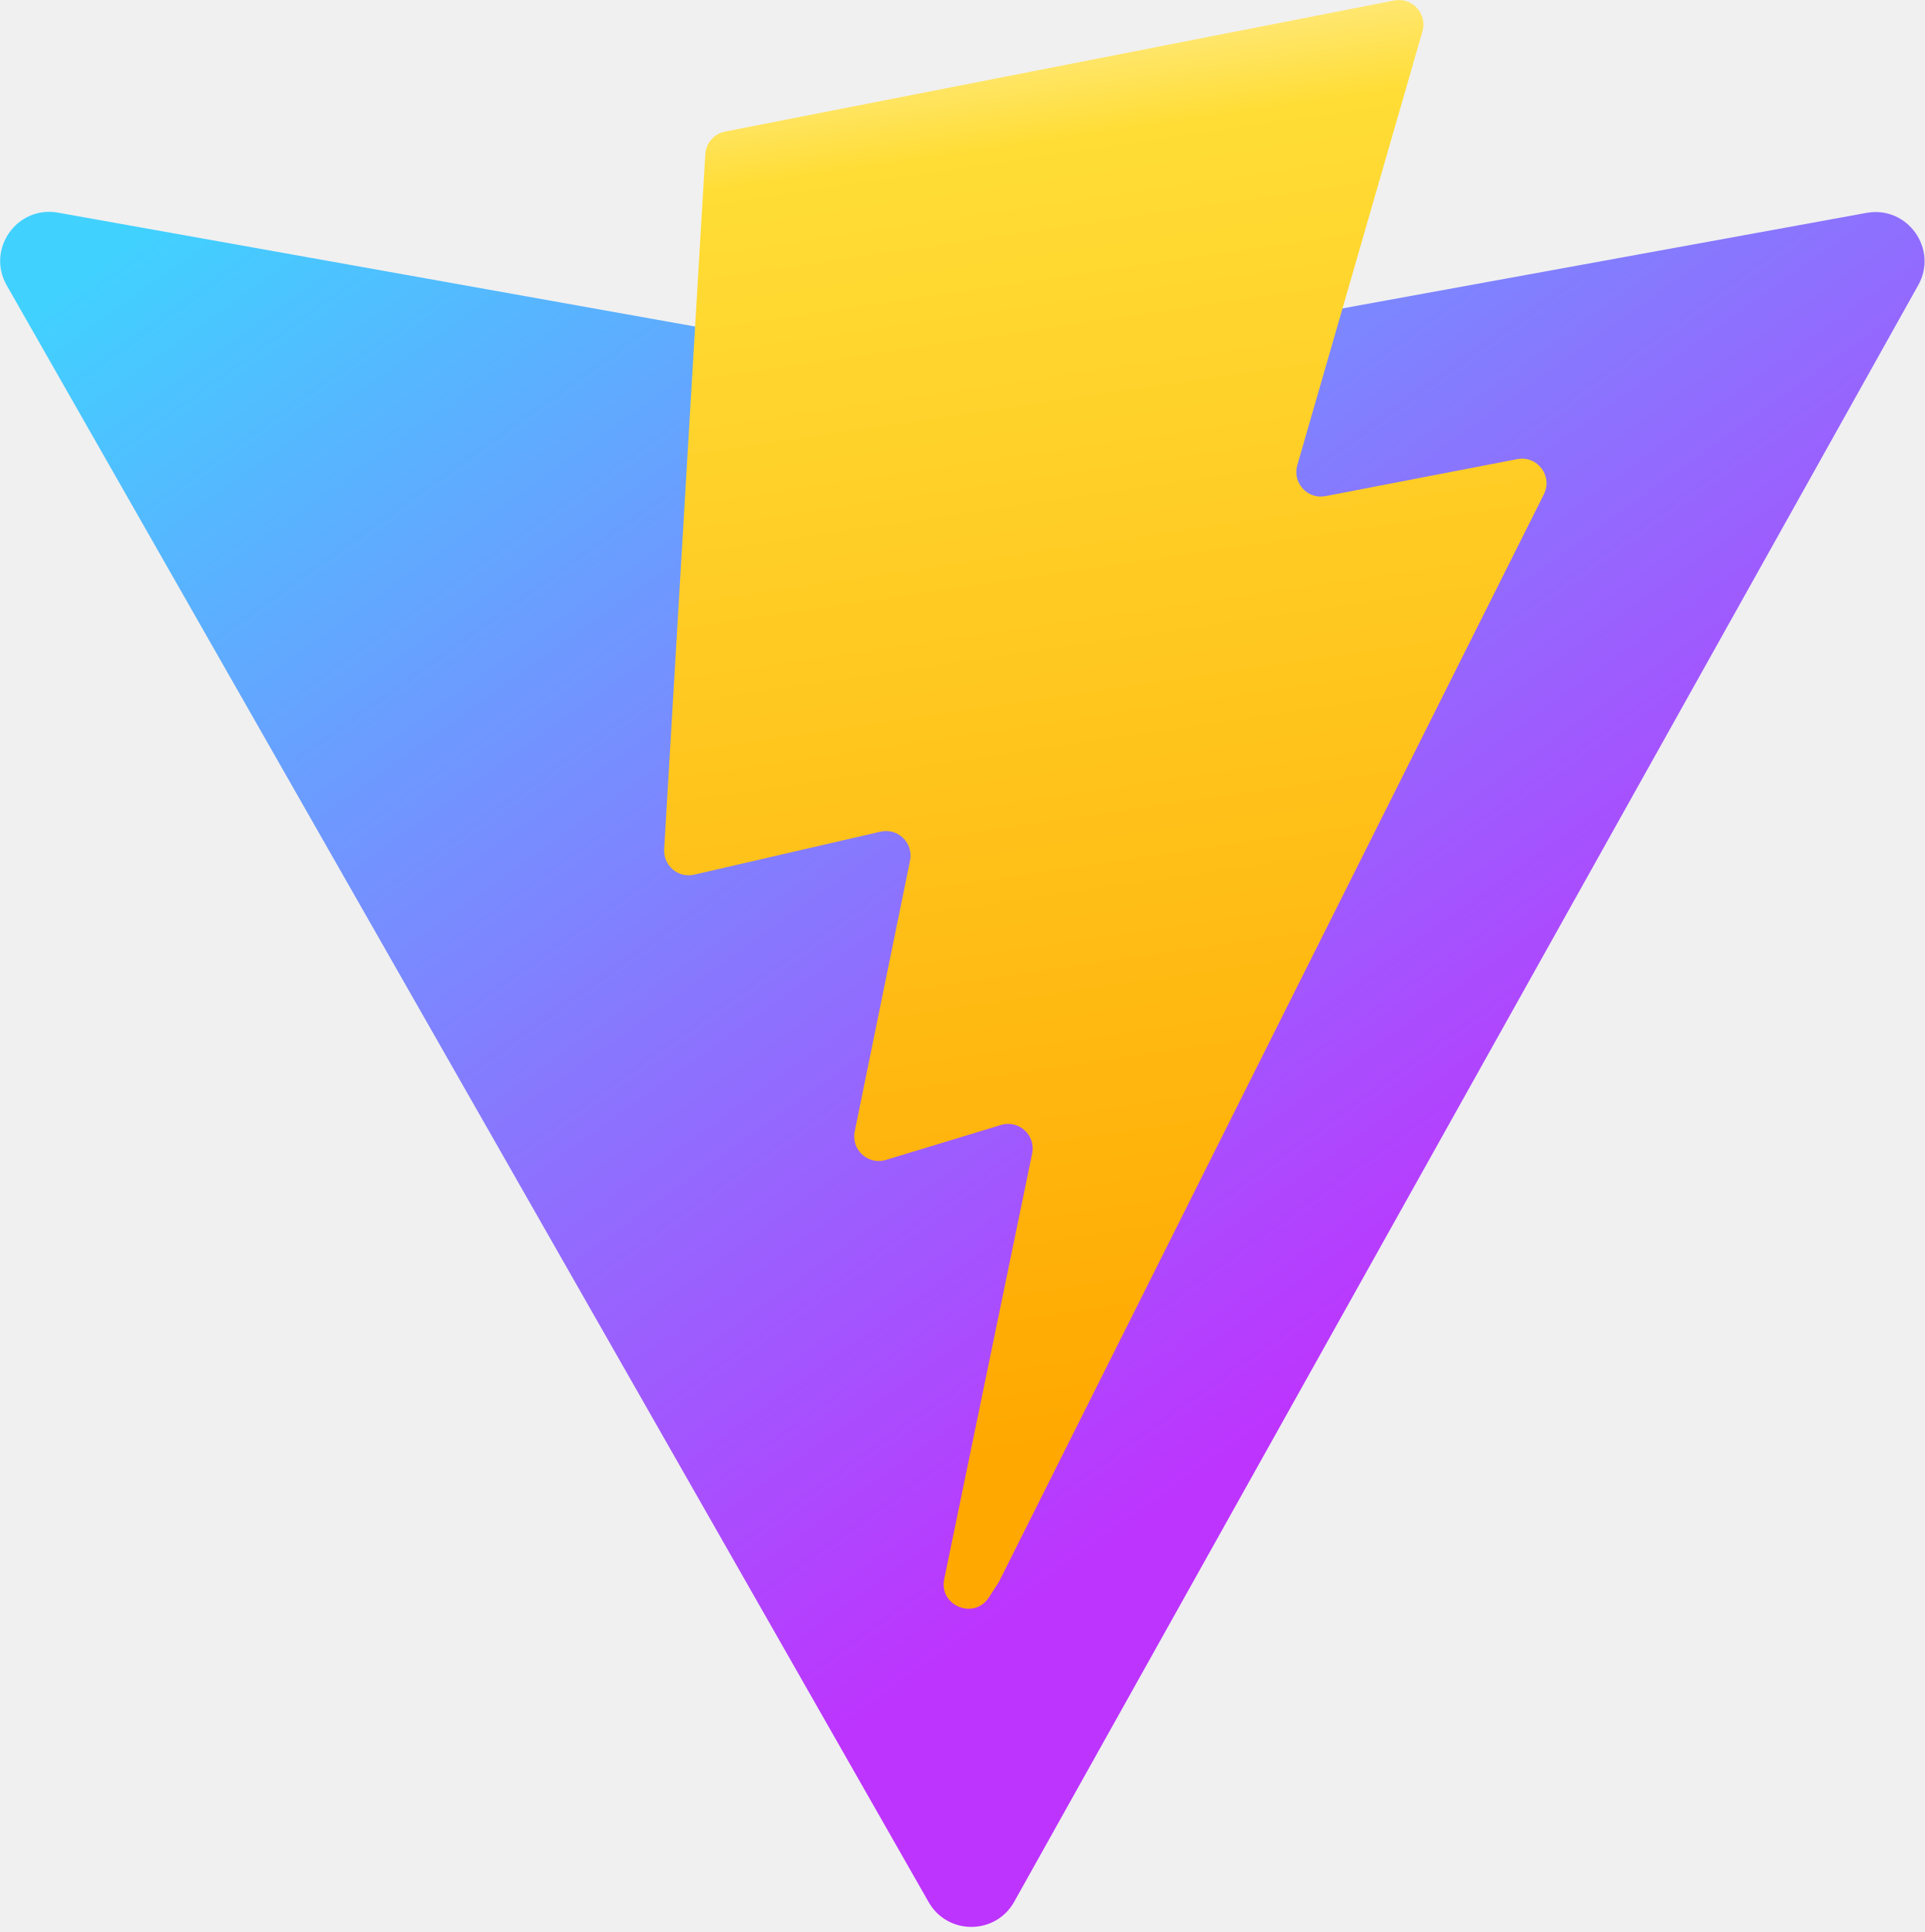
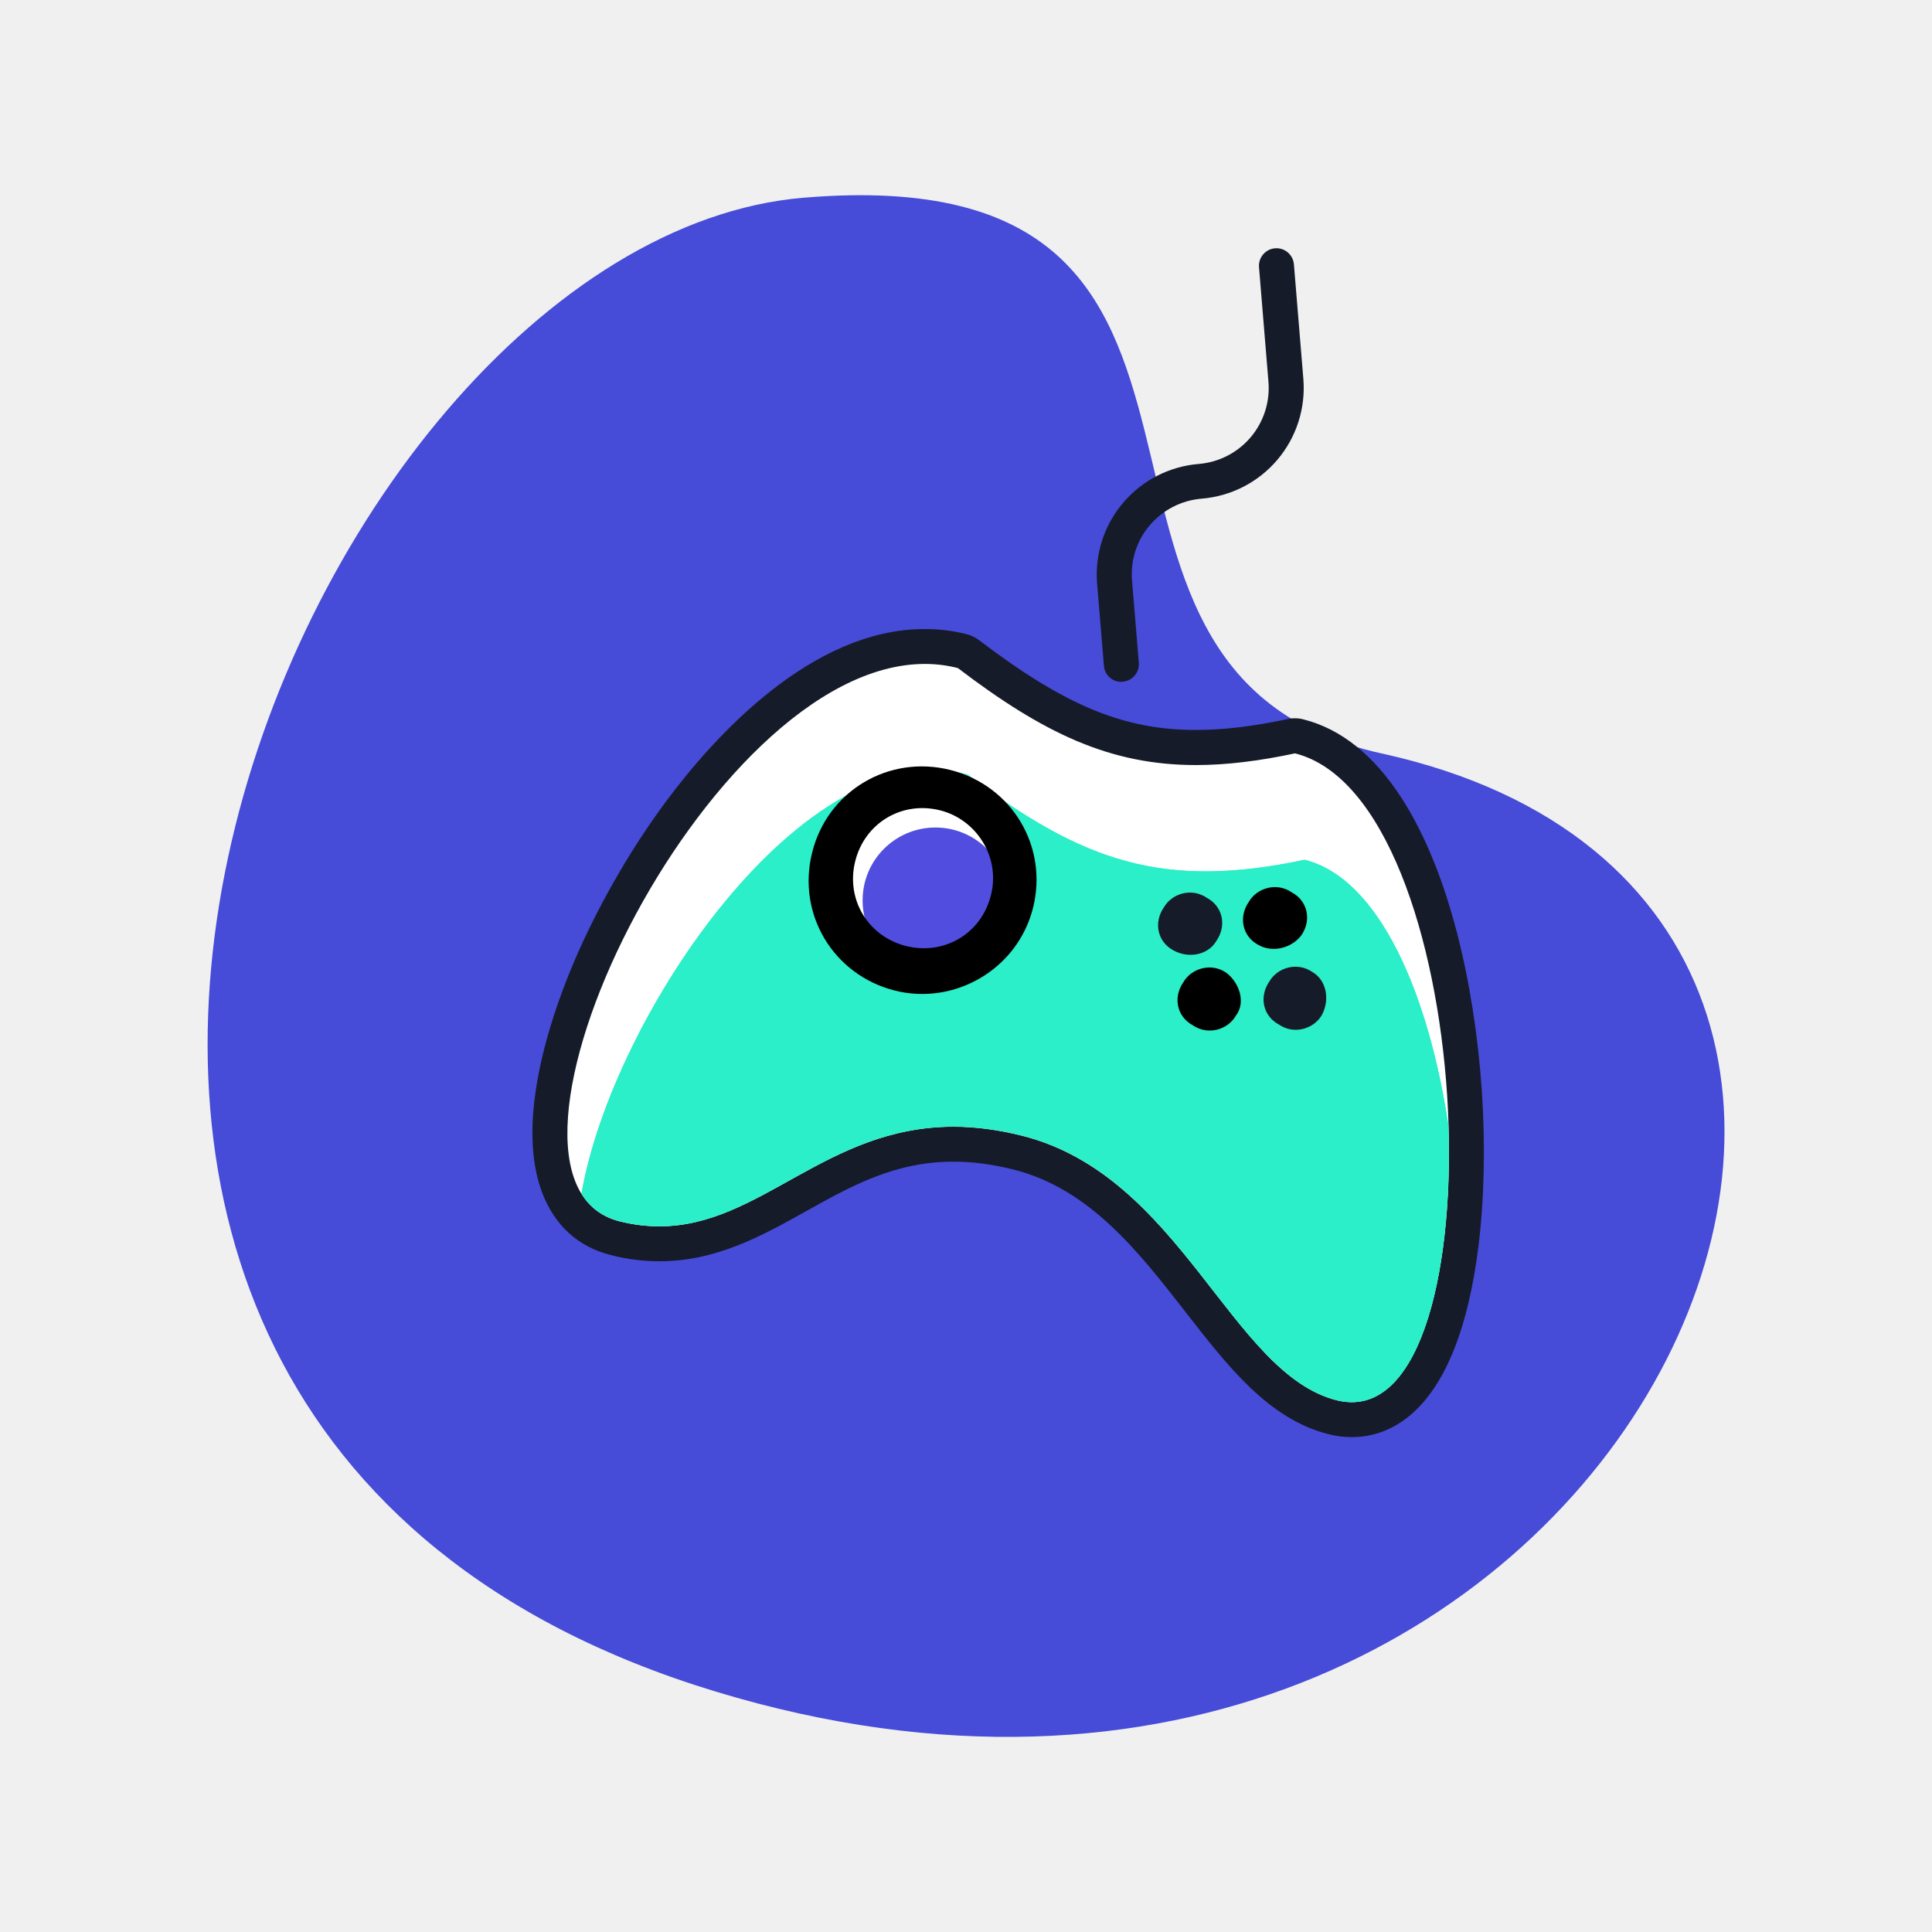
- <svg xmlns="http://www.w3.org/2000/svg" aria-hidden="true" role="img" class="iconify iconify--logos" width="31.88" height="32" preserveAspectRatio="xMidYMid meet" viewBox="0 0 256 257">
-   <defs>
-     <linearGradient id="IconifyId1813088fe1fbc01fb466" x1="-.828%" x2="57.636%" y1="7.652%" y2="78.411%">
-       <stop offset="0%" stop-color="#41D1FF" />
-       <stop offset="100%" stop-color="#BD34FE" />
-     </linearGradient>
-     <linearGradient id="IconifyId1813088fe1fbc01fb467" x1="43.376%" x2="50.316%" y1="2.242%" y2="89.03%">
-       <stop offset="0%" stop-color="#FFEA83" />
-       <stop offset="8.333%" stop-color="#FFDD35" />
-       <stop offset="100%" stop-color="#FFA800" />
-     </linearGradient>
-   </defs>
-   <path fill="url(#IconifyId1813088fe1fbc01fb466)" d="M255.153 37.938L134.897 252.976c-2.483 4.44-8.862 4.466-11.382.048L.875 37.958c-2.746-4.814 1.371-10.646 6.827-9.67l120.385 21.517a6.537 6.537 0 0 0 2.322-.004l117.867-21.483c5.438-.991 9.574 4.796 6.877 9.62Z" />
-   <path fill="url(#IconifyId1813088fe1fbc01fb467)" d="M185.432.063L96.44 17.501a3.268 3.268 0 0 0-2.634 3.014l-5.474 92.456a3.268 3.268 0 0 0 3.997 3.378l24.777-5.718c2.318-.535 4.413 1.507 3.936 3.838l-7.361 36.047c-.495 2.426 1.782 4.5 4.151 3.78l15.304-4.649c2.372-.72 4.652 1.36 4.15 3.788l-11.698 56.621c-.732 3.542 3.979 5.473 5.943 2.437l1.313-2.028l72.516-144.72c1.215-2.423-.88-5.186-3.54-4.672l-25.505 4.922c-2.396.462-4.435-1.77-3.759-4.114l16.646-57.705c.677-2.35-1.37-4.583-3.769-4.113Z" />
+ <svg xmlns="http://www.w3.org/2000/svg" viewBox="0 0 1024 1024" class="icon" version="1.1" fill="#000000">
+   <g id="SVGRepo_bgCarrier" stroke-width="0" />
+   <g id="SVGRepo_tracerCarrier" stroke-linecap="round" stroke-linejoin="round" />
+   <g id="SVGRepo_iconCarrier">
+     <path d="M732.1 399.3C534.6 356 696.5 82.1 425.9 104.8s-527.2 645.8-46.8 791.7 728-415 353-497.2z" fill="#464BD8" />
+     <path d="M716.5 752.4c-3.4 0-6.8-0.4-10.3-1.3-28.4-7.2-48.9-33.6-70.6-61.5-25.9-33.3-52.7-67.7-96-78.7-11.9-3-23.1-4.5-34.2-4.5-33.5 0-58.6 14-82.9 27.5-23.3 13-45.3 25.2-73 25.2-7.7 0-15.6-1-23.5-3-15.4-3.9-40.2-18.5-33.4-72.9 5.6-45 32.4-105.2 68.1-153.3 24.2-32.6 73.3-87.3 129.4-87.3 6.7 0 13.4 0.8 19.8 2.4 1.2 0.3 2.3 0.9 3.3 1.6 47.4 36.1 80.1 49.5 120.6 49.5 15.1 0 31.7-2 50.6-6a9.08 9.08 0 0 1 4.2 0.1c17.5 4.4 33.1 17.1 46.4 37.6 11.4 17.7 20.9 40.7 28.1 68.4 13.2 50.5 17.5 113 11.3 163.2-7.5 60-28 93-57.9 93z" fill="#FFFFFF" />
+     <path d="M490.2 351.9c5.9 0 11.7 0.7 17.5 2.2 45.3 34.5 80.6 51.4 126.2 51.4 16 0 33.2-2.1 52.5-6.2 95.8 24.2 109.1 343.9 30.1 343.9-2.6 0-5.2-0.3-8-1C652.3 728 626.1 623.3 541.8 602c-13.2-3.3-25.3-4.8-36.4-4.8-67.7 0-102.3 52.8-155.9 52.8-6.8 0-13.8-0.8-21.3-2.7-85.5-21.8 45.4-295.4 162-295.4m-0.1-18.5c-60.1 0-111.5 57-136.8 91-18 24.2-34 51.7-46.4 79.3-12.5 28.1-20.6 55.2-23.5 78.4-2.5 19.9-1.1 36.9 4.1 50.4 6.6 17.1 19.1 28.4 36.2 32.7 8.6 2.2 17.3 3.3 25.8 3.3 30 0 54.2-13.4 77.5-26.4 24.3-13.6 47.3-26.4 78.4-26.4 10.3 0 20.7 1.4 31.9 4.2 40.2 10.2 66 43.3 91 75.4 22.7 29.2 44.2 56.8 75.7 64.8 4.2 1.1 8.4 1.6 12.5 1.6 20.4 0 56.1-13.1 67.1-101.1 3.1-25.1 3.7-53.6 1.8-82.5-2-29.3-6.6-58.5-13.3-84.2-7.5-28.7-17.4-52.6-29.3-71-14.6-22.6-32.1-36.6-51.9-41.6a17.4 17.4 0 0 0-8.3-0.2c-18.3 3.9-34.2 5.8-48.7 5.8-38.3 0-69.4-12.9-115-47.6-2-1.5-4.3-2.6-6.7-3.2-7.1-1.8-14.5-2.7-22.1-2.7v18.5-18.5c0.1 0 0 0 0 0z" fill="#151B28" />
+     <path d="M708.5 742.1c-56.2-14.2-82.3-118.9-166.6-140.2-103.4-26.2-137.2 64.6-213.6 45.3-9-2.3-15.6-7.3-20.1-14.6 16.4-94.2 118-244 204.6-222.1 61.1 46.5 104.1 61 178.7 45.2 40 10.1 65.7 71.8 76.1 140.3 2.8 82.4-16.5 156.9-59.1 146.1z" fill="#2AEFC8" />
+     <path d="M708.5 742.1c-56.2-14.2-82.3-118.9-166.6-140.2-103.4-26.2-137.2 64.6-213.6 45.3-9-2.3-15.6-7.3-20.1-14.6 16.4-94.2 118-244 204.6-222.1 61.1 46.5 104.1 61 178.7 45.2 40 10.1 65.7 71.8 76.1 140.3 2.8 82.4-16.5 156.9-59.1 146.1z" fill="#2AEFC8" />
+     <path d="M621.9 503.7c-8.4-4.5-10.6-14.7-5-22.8 4.2-7.3 14.7-10.6 22.8-5 8.4 4.5 10.6 14.7 5 22.8-4.2 7.3-14.4 9.6-22.8 5z" fill="#151B28" />
+     <path d="M655 538.4c-4.2 7.3-14.7 10.6-22.8 5-8.4-4.5-10.6-14.7-5-22.8 4.2-7.3 14.7-10.6 22.8-5 7 5.4 10.4 15.8 5 22.8z m11.9-37.6c-8.4-4.5-10.6-14.7-5-22.8 4.2-7.3 14.7-10.6 22.8-5 8.4 4.5 10.6 14.7 5 22.8-5.4 7-15.5 9.2-22.8 5z" fill="" />
+     <path d="M700.6 538c-4.2 7.3-14.7 10.6-22.8 5-8.4-4.5-10.6-14.7-5-22.8 4.2-7.3 14.7-10.6 22.8-5 7.3 4.2 9.5 14.4 5 22.8z" fill="#151B28" />
+     <path d="M489 466.6m-40.4 0a40.4 40.4 0 1 0 80.8 0 40.4 40.4 0 1 0-80.8 0Z" fill="#FFFFFF" />
+     <path d="M495.8 477.2m-38.6 0a38.6 38.6 0 1 0 77.2 0 38.6 38.6 0 1 0-77.2 0Z" fill="#514DDF" />
+     <path d="M503.7 408.1c-32.6-8.2-65 11-73.2 43.6-8.3 32.7 11.1 65 43.7 73.3 31.5 8 65-11 73.3-43.7 8.2-32.6-11.1-64.9-43.8-73.2z m-23.5 93.3c-20.2-5.1-32-24.8-26.9-45 5.1-20.3 24.8-32 45-26.9 19.2 4.8 32.1 24.8 26.9 45-5 20.3-24.8 32-45 26.9z" fill="" />
+     <path d="M594.3 361.4c-4.8 0-8.8-3.7-9.2-8.5l-3.6-43.5a58.86 58.86 0 0 1 53.9-63.5 40.36 40.36 0 0 0 36.9-43.6l-5-60.7a9.3 9.3 0 0 1 8.5-10 9.3 9.3 0 0 1 10 8.5l5 60.7a58.86 58.86 0 0 1-53.9 63.5c-10.7 0.9-20.5 5.9-27.5 14.1s-10.3 18.7-9.4 29.4l3.6 43.5a9.3 9.3 0 0 1-8.5 10c-0.2 0.1-0.5 0.1-0.8 0.1z" fill="#151B28" />
+   </g>
</svg>
